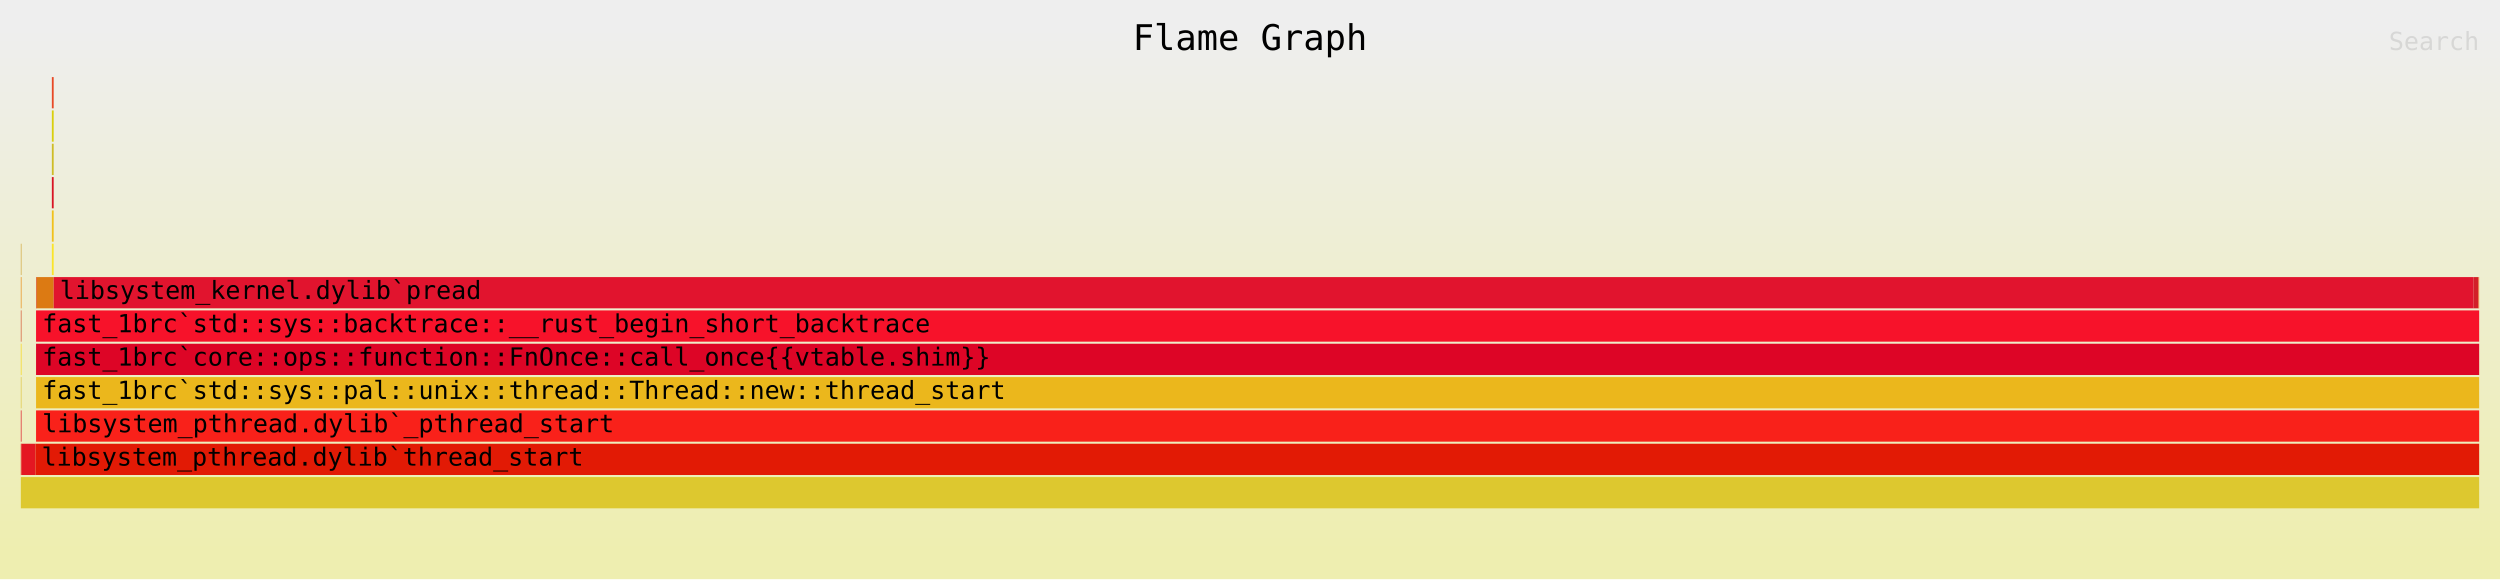
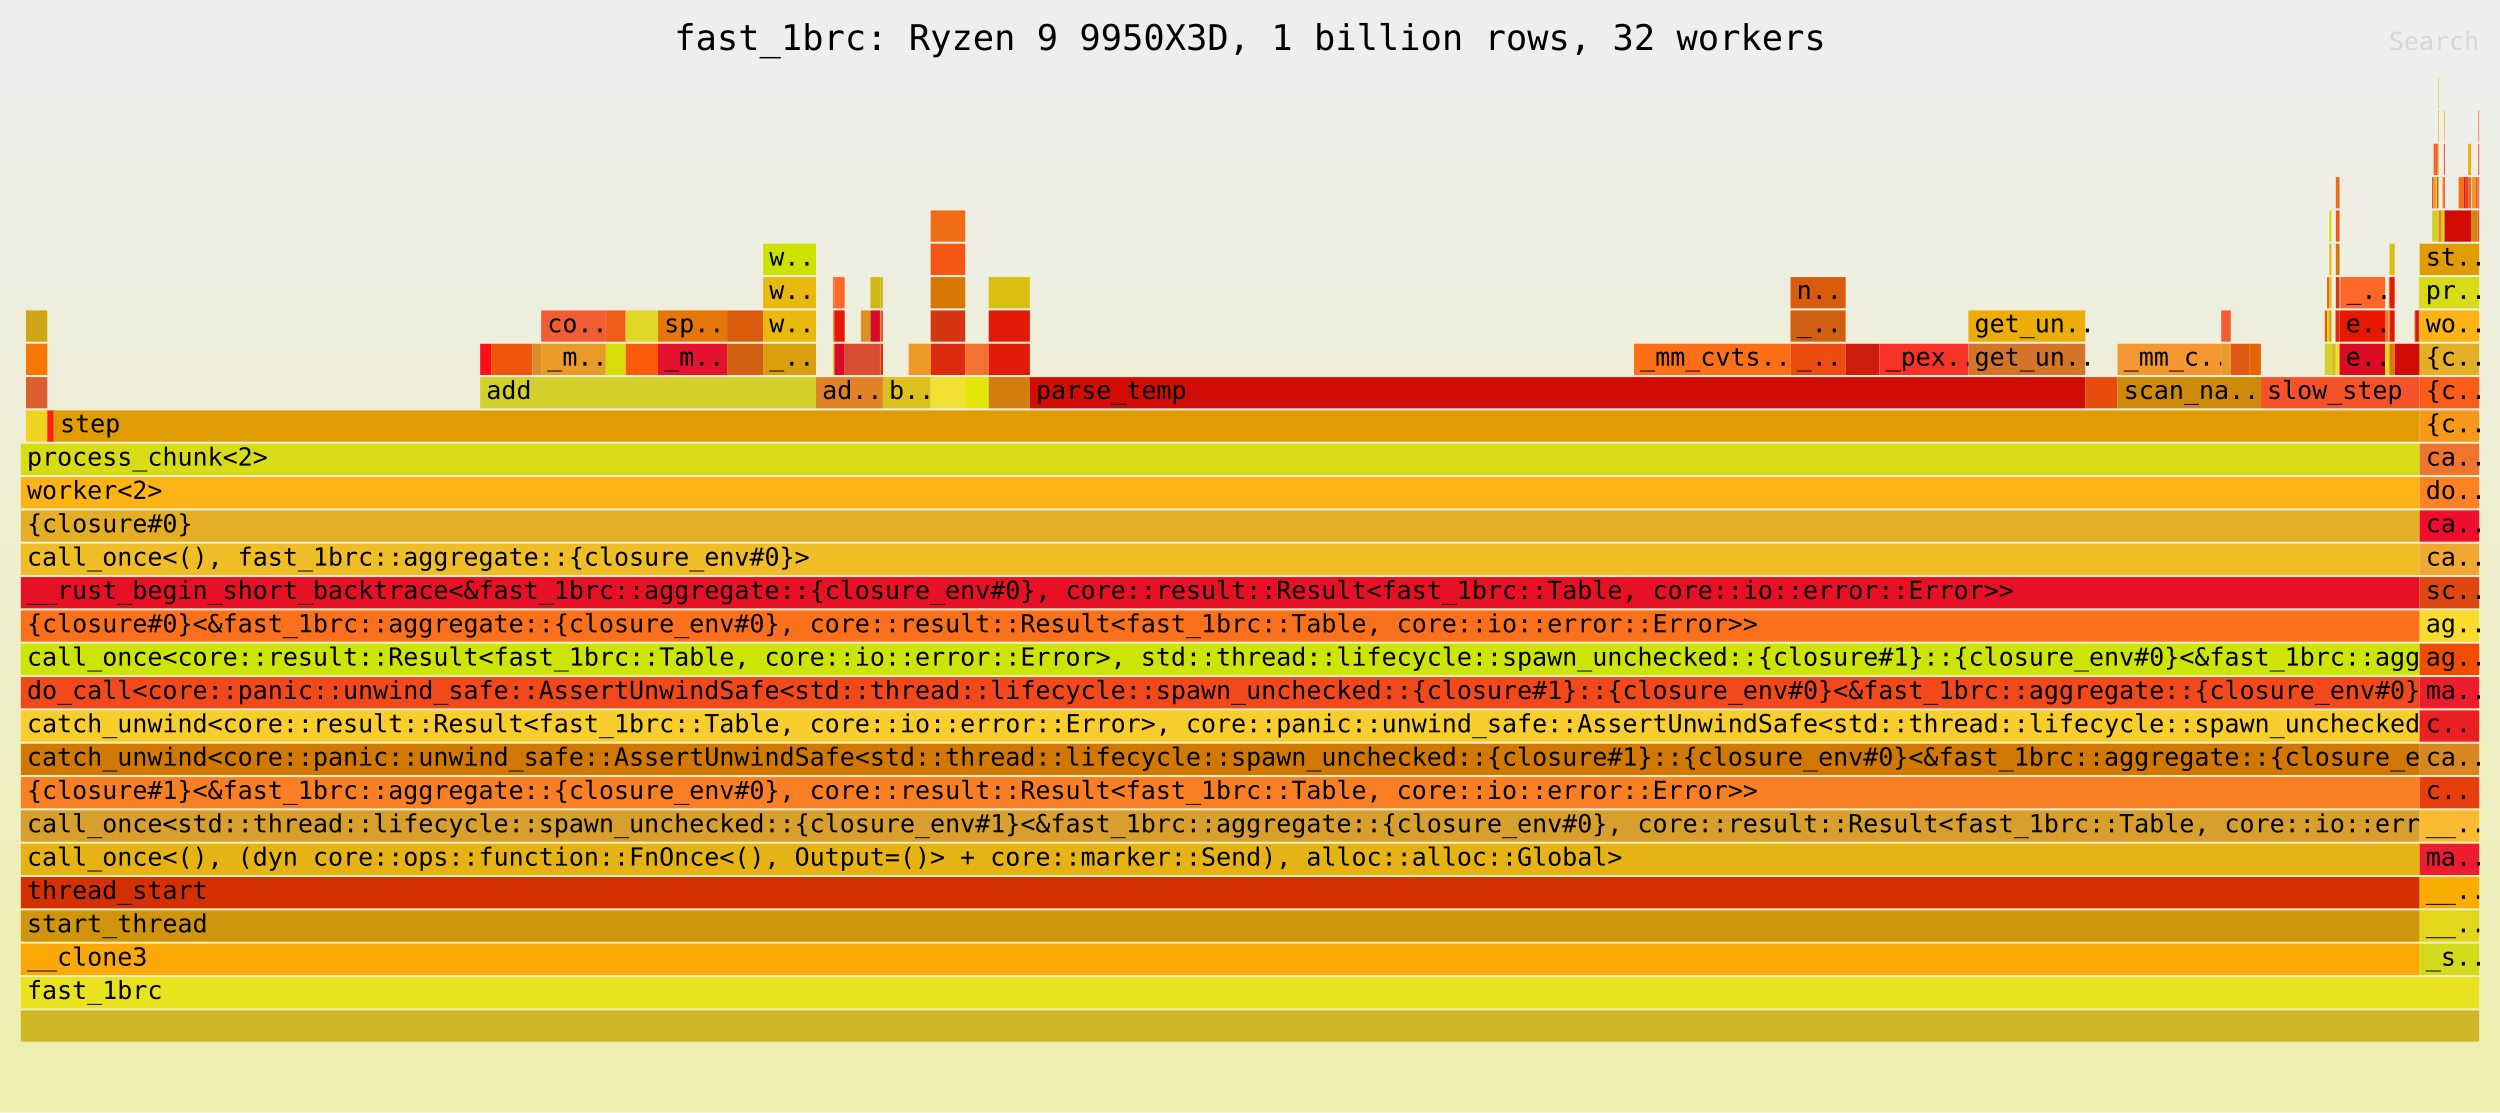
- <svg xmlns="http://www.w3.org/2000/svg" xmlns:ns1="http://github.com/jonhoo/inferno" version="1.1" width="1200" height="278" viewBox="0 0 1200 278">
+ <svg xmlns="http://www.w3.org/2000/svg" xmlns:ns1="http://github.com/jonhoo/inferno" version="1.1" width="1200" height="534" viewBox="0 0 1200 534">
  <defs>
    <linearGradient id="background" y1="0" y2="1" x1="0" x2="0">
      <stop stop-color="#eeeeee" offset="5%" />
      <stop stop-color="#eeeeb0" offset="95%" />
    </linearGradient>
  </defs>
  <style type="text/css">
text { font-family:monospace; font-size:12px }
#title { text-anchor:middle; font-size:17px; }
#matched { text-anchor:end; }
#search { text-anchor:end; opacity:0.1; cursor:pointer; }
#search:hover, #search.show { opacity:1; }
#subtitle { text-anchor:middle; font-color:rgb(160,160,160); }
#unzoom { cursor:pointer; }
#frames &gt; *:hover { stroke:black; stroke-width:0.5; cursor:pointer; }
.hide { display:none; }
.parent { opacity:0.5; }
</style>
-   <rect x="0" y="0" width="100%" height="278" fill="url(#background)" />
-   <text id="title" fill="rgb(0,0,0)" x="50%" y="24.00">Flame Graph</text>
-   <text id="details" fill="rgb(0,0,0)" x="10" y="261.00"> </text>
+   <rect x="0" y="0" width="100%" height="534" fill="url(#background)" />
+   <text id="title" fill="rgb(0,0,0)" x="50%" y="24.00">fast_1brc: Ryzen 9 9950X3D, 1 billion rows, 32 workers</text>
+   <text id="details" fill="rgb(0,0,0)" x="10" y="517.00"> </text>
  <text id="unzoom" class="hide" fill="rgb(0,0,0)" x="10" y="24.00">Reset Zoom</text>
  <text id="search" fill="rgb(0,0,0)" x="1190" y="24.00">Search</text>
-   <text id="matched" fill="rgb(0,0,0)" x="1190" y="261.00"> </text>
-   <svg id="frames" x="10" width="1180" total_samples="4041">
-     <g>
-       <rect x="0%" y="213" width="0.025%" height="15" fill="rgb(227,0,7)" ns1:x="0" ns1:w="1" />
-       <text x="0.25%" y="223.50" />
-     </g>
-     <g>
-       <rect x="0%" y="197" width="0.025%" height="15" fill="rgb(217,0,24)" ns1:x="0" ns1:w="1" />
-       <text x="0.25%" y="207.50" />
-     </g>
-     <g>
-       <rect x="0%" y="181" width="0.025%" height="15" fill="rgb(221,193,54)" ns1:x="0" ns1:w="1" />
-       <text x="0.25%" y="191.50" />
-     </g>
-     <g>
-       <rect x="0%" y="165" width="0.025%" height="15" fill="rgb(248,212,6)" ns1:x="0" ns1:w="1" />
-       <text x="0.25%" y="175.50" />
-     </g>
-     <g>
-       <rect x="0%" y="149" width="0.025%" height="15" fill="rgb(208,68,35)" ns1:x="0" ns1:w="1" />
-       <text x="0.25%" y="159.50" />
-     </g>
-     <g>
-       <rect x="0%" y="133" width="0.025%" height="15" fill="rgb(232,128,0)" ns1:x="0" ns1:w="1" />
-       <text x="0.25%" y="143.50" />
-     </g>
-     <g>
-       <rect x="0%" y="117" width="0.025%" height="15" fill="rgb(207,160,47)" ns1:x="0" ns1:w="1" />
-       <text x="0.25%" y="127.50" />
-     </g>
-     <g>
-       <rect x="0.025%" y="213" width="0.569%" height="15" fill="rgb(228,23,34)" ns1:x="1" ns1:w="23" />
-       <text x="0.275%" y="223.50" />
-     </g>
-     <g>
-       <rect x="0.619%" y="133" width="0.025%" height="15" fill="rgb(218,30,26)" ns1:x="25" ns1:w="1" />
-       <text x="0.869%" y="143.50" />
-     </g>
-     <g>
-       <rect x="0.643%" y="133" width="0.693%" height="15" fill="rgb(220,122,19)" ns1:x="26" ns1:w="28" />
-       <text x="0.893%" y="143.50" />
-     </g>
-     <g>
-       <rect x="1.262%" y="117" width="0.074%" height="15" fill="rgb(250,228,42)" ns1:x="51" ns1:w="3" />
-       <text x="1.512%" y="127.50" />
-     </g>
-     <g>
-       <rect x="1.262%" y="101" width="0.074%" height="15" fill="rgb(240,193,28)" ns1:x="51" ns1:w="3" />
-       <text x="1.512%" y="111.50" />
-     </g>
-     <g>
-       <rect x="1.262%" y="85" width="0.074%" height="15" fill="rgb(216,20,37)" ns1:x="51" ns1:w="3" />
-       <text x="1.512%" y="95.50" />
-     </g>
-     <g>
-       <rect x="1.262%" y="69" width="0.074%" height="15" fill="rgb(206,188,39)" ns1:x="51" ns1:w="3" />
-       <text x="1.512%" y="79.50" />
-     </g>
-     <g>
-       <rect x="1.262%" y="53" width="0.074%" height="15" fill="rgb(217,207,13)" ns1:x="51" ns1:w="3" />
-       <text x="1.512%" y="63.50" />
-     </g>
-     <g>
-       <rect x="1.262%" y="37" width="0.074%" height="15" fill="rgb(231,73,38)" ns1:x="51" ns1:w="3" />
-       <text x="1.512%" y="47.50" />
-     </g>
-     <g>
-       <rect x="1.336%" y="133" width="98.441%" height="15" fill="rgb(225,20,46)" ns1:x="54" ns1:w="3978" />
-       <text x="1.586%" y="143.50">libsystem_kernel.dylib`pread</text>
-     </g>
-     <g>
-       <rect x="99.777%" y="133" width="0.198%" height="15" fill="rgb(210,31,41)" ns1:x="4032" ns1:w="8" />
-       <text x="100.027%" y="143.50" />
-     </g>
-     <g>
-       <rect x="0%" y="229" width="100%" height="15" fill="rgb(221,200,47)" ns1:x="0" ns1:w="4041" />
-       <text x="0.25%" y="239.50" />
-     </g>
-     <g>
-       <rect x="0.594%" y="213" width="99.406%" height="15" fill="rgb(226,26,5)" ns1:x="24" ns1:w="4017" />
-       <text x="0.844%" y="223.50">libsystem_pthread.dylib`thread_start</text>
-     </g>
-     <g>
-       <rect x="0.619%" y="197" width="99.381%" height="15" fill="rgb(249,33,26)" ns1:x="25" ns1:w="4016" />
-       <text x="0.869%" y="207.50">libsystem_pthread.dylib`_pthread_start</text>
-     </g>
-     <g>
-       <rect x="0.619%" y="181" width="99.381%" height="15" fill="rgb(235,183,28)" ns1:x="25" ns1:w="4016" />
-       <text x="0.869%" y="191.50">fast_1brc`std::sys::pal::unix::thread::Thread::new::thread_start</text>
-     </g>
-     <g>
-       <rect x="0.619%" y="165" width="99.381%" height="15" fill="rgb(221,5,38)" ns1:x="25" ns1:w="4016" />
-       <text x="0.869%" y="175.50">fast_1brc`core::ops::function::FnOnce::call_once{{vtable.shim}}</text>
-     </g>
-     <g>
-       <rect x="0.619%" y="149" width="99.381%" height="15" fill="rgb(247,18,42)" ns1:x="25" ns1:w="4016" />
-       <text x="0.869%" y="159.50">fast_1brc`std::sys::backtrace::__rust_begin_short_backtrace</text>
-     </g>
-     <g>
-       <rect x="99.975%" y="133" width="0.025%" height="15" fill="rgb(241,131,45)" ns1:x="4040" ns1:w="1" />
-       <text x="100.225%" y="143.50" />
+   <text id="matched" fill="rgb(0,0,0)" x="1190" y="517.00"> </text>
+   <svg id="frames" x="10" width="1180" total_samples="3345">
+     <g>
+       <rect x="0.209%" y="197" width="0.867%" height="15" fill="rgb(240,211,32)" ns1:x="7" ns1:w="29" />
+       <text x="0.459%" y="207.50" />
+     </g>
+     <g>
+       <rect x="0.209%" y="181" width="0.867%" height="15" fill="rgb(218,95,49)" ns1:x="7" ns1:w="29" />
+       <text x="0.459%" y="191.50" />
+     </g>
+     <g>
+       <rect x="0.209%" y="165" width="0.867%" height="15" fill="rgb(246,119,3)" ns1:x="7" ns1:w="29" />
+       <text x="0.459%" y="175.50" />
+     </g>
+     <g>
+       <rect x="0.209%" y="149" width="0.867%" height="15" fill="rgb(206,166,22)" ns1:x="7" ns1:w="29" />
+       <text x="0.459%" y="159.50" />
+     </g>
+     <g>
+       <rect x="1.076%" y="197" width="0.239%" height="15" fill="rgb(253,32,23)" ns1:x="36" ns1:w="8" />
+       <text x="1.326%" y="207.50" />
+     </g>
+     <g>
+       <rect x="1.315%" y="197" width="0.03%" height="15" fill="rgb(232,51,7)" ns1:x="44" ns1:w="1" />
+       <text x="1.565%" y="207.50" />
+     </g>
+     <g>
+       <rect x="18.685%" y="165" width="0.448%" height="15" fill="rgb(254,12,23)" ns1:x="625" ns1:w="15" />
+       <text x="18.935%" y="175.50" />
+     </g>
+     <g>
+       <rect x="19.133%" y="165" width="1.674%" height="15" fill="rgb(241,87,12)" ns1:x="640" ns1:w="56" />
+       <text x="19.383%" y="175.50" />
+     </g>
+     <g>
+       <rect x="20.807%" y="165" width="0.359%" height="15" fill="rgb(219,139,39)" ns1:x="696" ns1:w="12" />
+       <text x="21.057%" y="175.50" />
+     </g>
+     <g>
+       <rect x="21.166%" y="165" width="2.631%" height="15" fill="rgb(232,155,40)" ns1:x="708" ns1:w="88" />
+       <text x="21.416%" y="175.50">_m..</text>
+     </g>
+     <g>
+       <rect x="21.166%" y="149" width="2.631%" height="15" fill="rgb(240,92,52)" ns1:x="708" ns1:w="88" />
+       <text x="21.416%" y="159.50">co..</text>
+     </g>
+     <g>
+       <rect x="23.797%" y="165" width="0.807%" height="15" fill="rgb(215,222,6)" ns1:x="796" ns1:w="27" />
+       <text x="24.047%" y="175.50" />
+     </g>
+     <g>
+       <rect x="23.797%" y="149" width="0.807%" height="15" fill="rgb(240,93,23)" ns1:x="796" ns1:w="27" />
+       <text x="24.047%" y="159.50" />
+     </g>
+     <g>
+       <rect x="24.604%" y="165" width="1.315%" height="15" fill="rgb(251,91,8)" ns1:x="823" ns1:w="44" />
+       <text x="24.854%" y="175.50" />
+     </g>
+     <g>
+       <rect x="24.604%" y="149" width="1.315%" height="15" fill="rgb(226,214,41)" ns1:x="823" ns1:w="44" />
+       <text x="24.854%" y="159.50" />
+     </g>
+     <g>
+       <rect x="25.919%" y="165" width="2.81%" height="15" fill="rgb(228,19,46)" ns1:x="867" ns1:w="94" />
+       <text x="26.169%" y="175.50">_m..</text>
+     </g>
+     <g>
+       <rect x="25.919%" y="149" width="2.81%" height="15" fill="rgb(230,118,7)" ns1:x="867" ns1:w="94" />
+       <text x="26.169%" y="159.50">sp..</text>
+     </g>
+     <g>
+       <rect x="28.729%" y="165" width="1.465%" height="15" fill="rgb(208,95,17)" ns1:x="961" ns1:w="49" />
+       <text x="28.979%" y="175.50" />
+     </g>
+     <g>
+       <rect x="28.729%" y="149" width="1.465%" height="15" fill="rgb(217,92,13)" ns1:x="961" ns1:w="49" />
+       <text x="28.979%" y="159.50" />
+     </g>
+     <g>
+       <rect x="18.685%" y="181" width="13.662%" height="15" fill="rgb(211,207,43)" ns1:x="625" ns1:w="457" />
+       <text x="18.935%" y="191.50">add</text>
+     </g>
+     <g>
+       <rect x="30.194%" y="165" width="2.152%" height="15" fill="rgb(217,157,13)" ns1:x="1010" ns1:w="72" />
+       <text x="30.444%" y="175.50">_..</text>
+     </g>
+     <g>
+       <rect x="30.194%" y="149" width="2.152%" height="15" fill="rgb(233,186,13)" ns1:x="1010" ns1:w="72" />
+       <text x="30.444%" y="159.50">w..</text>
+     </g>
+     <g>
+       <rect x="30.194%" y="133" width="2.152%" height="15" fill="rgb(233,186,13)" ns1:x="1010" ns1:w="72" />
+       <text x="30.444%" y="143.50">w..</text>
+     </g>
+     <g>
+       <rect x="30.194%" y="117" width="2.152%" height="15" fill="rgb(206,226,2)" ns1:x="1010" ns1:w="72" />
+       <text x="30.444%" y="127.50">w..</text>
+     </g>
+     <g>
+       <rect x="33.034%" y="149" width="0.03%" height="15" fill="rgb(232,155,40)" ns1:x="1105" ns1:w="1" />
+       <text x="33.284%" y="159.50" />
+     </g>
+     <g>
+       <rect x="33.034%" y="133" width="0.03%" height="15" fill="rgb(240,92,52)" ns1:x="1105" ns1:w="1" />
+       <text x="33.284%" y="143.50" />
+     </g>
+     <g>
+       <rect x="33.034%" y="165" width="0.06%" height="15" fill="rgb(211,207,43)" ns1:x="1105" ns1:w="2" />
+       <text x="33.284%" y="175.50" />
+     </g>
+     <g>
+       <rect x="33.064%" y="149" width="0.03%" height="15" fill="rgb(208,95,17)" ns1:x="1106" ns1:w="1" />
+       <text x="33.314%" y="159.50" />
+     </g>
+     <g>
+       <rect x="33.064%" y="133" width="0.03%" height="15" fill="rgb(217,92,13)" ns1:x="1106" ns1:w="1" />
+       <text x="33.314%" y="143.50" />
+     </g>
+     <g>
+       <rect x="33.094%" y="165" width="0.418%" height="15" fill="rgb(220,11,36)" ns1:x="1107" ns1:w="14" />
+       <text x="33.344%" y="175.50" />
+     </g>
+     <g>
+       <rect x="33.094%" y="149" width="0.418%" height="15" fill="rgb(232,24,0)" ns1:x="1107" ns1:w="14" />
+       <text x="33.344%" y="159.50" />
+     </g>
+     <g>
+       <rect x="33.094%" y="133" width="0.418%" height="15" fill="rgb(253,103,40)" ns1:x="1107" ns1:w="14" />
+       <text x="33.344%" y="143.50" />
+     </g>
+     <g>
+       <rect x="34.17%" y="149" width="0.03%" height="15" fill="rgb(209,151,9)" ns1:x="1143" ns1:w="1" />
+       <text x="34.42%" y="159.50" />
+     </g>
+     <g>
+       <rect x="34.2%" y="149" width="0.06%" height="15" fill="rgb(238,114,17)" ns1:x="1144" ns1:w="2" />
+       <text x="34.45%" y="159.50" />
+     </g>
+     <g>
+       <rect x="34.26%" y="149" width="0.299%" height="15" fill="rgb(211,149,32)" ns1:x="1146" ns1:w="10" />
+       <text x="34.51%" y="159.50" />
+     </g>
+     <g>
+       <rect x="33.513%" y="165" width="1.435%" height="15" fill="rgb(219,77,49)" ns1:x="1121" ns1:w="48" />
+       <text x="33.763%" y="175.50" />
+     </g>
+     <g>
+       <rect x="34.559%" y="149" width="0.389%" height="15" fill="rgb(218,11,39)" ns1:x="1156" ns1:w="13" />
+       <text x="34.809%" y="159.50" />
+     </g>
+     <g>
+       <rect x="34.559%" y="133" width="0.389%" height="15" fill="rgb(206,183,16)" ns1:x="1156" ns1:w="13" />
+       <text x="34.809%" y="143.50" />
+     </g>
+     <g>
+       <rect x="34.948%" y="165" width="0.03%" height="15" fill="rgb(226,123,4)" ns1:x="1169" ns1:w="1" />
+       <text x="35.198%" y="175.50" />
+     </g>
+     <g>
+       <rect x="34.948%" y="149" width="0.03%" height="15" fill="rgb(247,153,20)" ns1:x="1169" ns1:w="1" />
+       <text x="35.198%" y="159.50" />
+     </g>
+     <g>
+       <rect x="34.948%" y="133" width="0.03%" height="15" fill="rgb(205,221,42)" ns1:x="1169" ns1:w="1" />
+       <text x="35.198%" y="143.50" />
+     </g>
+     <g>
+       <rect x="32.347%" y="181" width="2.72%" height="15" fill="rgb(226,130,39)" ns1:x="1082" ns1:w="91" />
+       <text x="32.597%" y="191.50">ad..</text>
+     </g>
+     <g>
+       <rect x="34.978%" y="165" width="0.09%" height="15" fill="rgb(215,39,12)" ns1:x="1170" ns1:w="3" />
+       <text x="35.228%" y="175.50" />
+     </g>
+     <g>
+       <rect x="34.978%" y="149" width="0.09%" height="15" fill="rgb(215,86,45)" ns1:x="1170" ns1:w="3" />
+       <text x="35.228%" y="159.50" />
+     </g>
+     <g>
+       <rect x="34.978%" y="133" width="0.09%" height="15" fill="rgb(206,177,33)" ns1:x="1170" ns1:w="3" />
+       <text x="35.228%" y="143.50" />
+     </g>
+     <g>
+       <rect x="35.067%" y="181" width="1.943%" height="15" fill="rgb(221,191,30)" ns1:x="1173" ns1:w="65" />
+       <text x="35.317%" y="191.50">b..</text>
+     </g>
+     <g>
+       <rect x="36.114%" y="165" width="0.897%" height="15" fill="rgb(238,152,40)" ns1:x="1208" ns1:w="30" />
+       <text x="36.364%" y="175.50" />
+     </g>
+     <g>
+       <rect x="37.011%" y="181" width="1.405%" height="15" fill="rgb(242,224,51)" ns1:x="1238" ns1:w="47" />
+       <text x="37.261%" y="191.50" />
+     </g>
+     <g>
+       <rect x="37.011%" y="165" width="1.405%" height="15" fill="rgb(222,43,16)" ns1:x="1238" ns1:w="47" />
+       <text x="37.261%" y="175.50" />
+     </g>
+     <g>
+       <rect x="37.011%" y="149" width="1.405%" height="15" fill="rgb(214,53,18)" ns1:x="1238" ns1:w="47" />
+       <text x="37.261%" y="159.50" />
+     </g>
+     <g>
+       <rect x="37.011%" y="133" width="1.405%" height="15" fill="rgb(215,119,1)" ns1:x="1238" ns1:w="47" />
+       <text x="37.261%" y="143.50" />
+     </g>
+     <g>
+       <rect x="37.011%" y="117" width="1.405%" height="15" fill="rgb(246,85,20)" ns1:x="1238" ns1:w="47" />
+       <text x="37.261%" y="127.50" />
+     </g>
+     <g>
+       <rect x="37.011%" y="101" width="1.405%" height="15" fill="rgb(240,107,22)" ns1:x="1238" ns1:w="47" />
+       <text x="37.261%" y="111.50" />
+     </g>
+     <g>
+       <rect x="38.416%" y="181" width="0.957%" height="15" fill="rgb(229,229,7)" ns1:x="1285" ns1:w="32" />
+       <text x="38.666%" y="191.50" />
+     </g>
+     <g>
+       <rect x="38.416%" y="165" width="0.957%" height="15" fill="rgb(241,114,49)" ns1:x="1285" ns1:w="32" />
+       <text x="38.666%" y="175.50" />
+     </g>
+     <g>
+       <rect x="39.372%" y="181" width="1.674%" height="15" fill="rgb(213,124,14)" ns1:x="1317" ns1:w="56" />
+       <text x="39.622%" y="191.50" />
+     </g>
+     <g>
+       <rect x="39.372%" y="165" width="1.674%" height="15" fill="rgb(225,27,7)" ns1:x="1317" ns1:w="56" />
+       <text x="39.622%" y="175.50" />
+     </g>
+     <g>
+       <rect x="39.372%" y="149" width="1.674%" height="15" fill="rgb(225,27,7)" ns1:x="1317" ns1:w="56" />
+       <text x="39.622%" y="159.50" />
+     </g>
+     <g>
+       <rect x="39.372%" y="133" width="1.674%" height="15" fill="rgb(217,191,17)" ns1:x="1317" ns1:w="56" />
+       <text x="39.622%" y="143.50" />
+     </g>
+     <g>
+       <rect x="65.62%" y="165" width="6.368%" height="15" fill="rgb(253,111,22)" ns1:x="2195" ns1:w="213" />
+       <text x="65.87%" y="175.50">_mm_cvts..</text>
+     </g>
+     <g>
+       <rect x="71.988%" y="165" width="2.242%" height="15" fill="rgb(237,76,17)" ns1:x="2408" ns1:w="75" />
+       <text x="72.238%" y="175.50">_..</text>
+     </g>
+     <g>
+       <rect x="71.988%" y="149" width="2.242%" height="15" fill="rgb(208,95,17)" ns1:x="2408" ns1:w="75" />
+       <text x="72.238%" y="159.50">_..</text>
+     </g>
+     <g>
+       <rect x="71.988%" y="133" width="2.242%" height="15" fill="rgb(217,92,13)" ns1:x="2408" ns1:w="75" />
+       <text x="72.238%" y="143.50">n..</text>
+     </g>
+     <g>
+       <rect x="74.23%" y="165" width="1.375%" height="15" fill="rgb(206,29,12)" ns1:x="2483" ns1:w="46" />
+       <text x="74.48%" y="175.50" />
+     </g>
+     <g>
+       <rect x="75.605%" y="165" width="3.617%" height="15" fill="rgb(247,51,41)" ns1:x="2529" ns1:w="121" />
+       <text x="75.855%" y="175.50">_pex..</text>
+     </g>
+     <g>
+       <rect x="41.046%" y="181" width="42.93%" height="15" fill="rgb(208,12,5)" ns1:x="1373" ns1:w="1436" />
+       <text x="41.296%" y="191.50">parse_temp</text>
+     </g>
+     <g>
+       <rect x="79.223%" y="165" width="4.753%" height="15" fill="rgb(212,116,41)" ns1:x="2650" ns1:w="159" />
+       <text x="79.473%" y="175.50">get_un..</text>
+     </g>
+     <g>
+       <rect x="79.223%" y="149" width="4.753%" height="15" fill="rgb(236,173,8)" ns1:x="2650" ns1:w="159" />
+       <text x="79.473%" y="159.50">get_un..</text>
+     </g>
+     <g>
+       <rect x="83.976%" y="181" width="1.315%" height="15" fill="rgb(231,76,13)" ns1:x="2809" ns1:w="44" />
+       <text x="84.226%" y="191.50" />
+     </g>
+     <g>
+       <rect x="85.291%" y="165" width="4.215%" height="15" fill="rgb(245,151,49)" ns1:x="2853" ns1:w="141" />
+       <text x="85.541%" y="175.50">_mm_c..</text>
+     </g>
+     <g>
+       <rect x="89.507%" y="165" width="0.389%" height="15" fill="rgb(232,155,40)" ns1:x="2994" ns1:w="13" />
+       <text x="89.757%" y="175.50" />
+     </g>
+     <g>
+       <rect x="89.507%" y="149" width="0.389%" height="15" fill="rgb(240,92,52)" ns1:x="2994" ns1:w="13" />
+       <text x="89.757%" y="159.50" />
+     </g>
+     <g>
+       <rect x="89.895%" y="165" width="0.747%" height="15" fill="rgb(223,90,18)" ns1:x="3007" ns1:w="25" />
+       <text x="90.145%" y="175.50" />
+     </g>
+     <g>
+       <rect x="85.291%" y="181" width="5.83%" height="15" fill="rgb(205,137,9)" ns1:x="2853" ns1:w="195" />
+       <text x="85.541%" y="191.50">scan_na..</text>
+     </g>
+     <g>
+       <rect x="90.643%" y="165" width="0.478%" height="15" fill="rgb(232,100,1)" ns1:x="3032" ns1:w="16" />
+       <text x="90.893%" y="175.50" />
+     </g>
+     <g>
+       <rect x="93.722%" y="149" width="0.09%" height="15" fill="rgb(241,87,12)" ns1:x="3135" ns1:w="3" />
+       <text x="93.972%" y="159.50" />
+     </g>
+     <g>
+       <rect x="93.812%" y="149" width="0.09%" height="15" fill="rgb(215,222,6)" ns1:x="3138" ns1:w="3" />
+       <text x="94.062%" y="159.50" />
+     </g>
+     <g>
+       <rect x="93.812%" y="133" width="0.09%" height="15" fill="rgb(240,93,23)" ns1:x="3138" ns1:w="3" />
+       <text x="94.062%" y="143.50" />
+     </g>
+     <g>
+       <rect x="93.722%" y="165" width="0.269%" height="15" fill="rgb(211,207,43)" ns1:x="3135" ns1:w="9" />
+       <text x="93.972%" y="175.50" />
+     </g>
+     <g>
+       <rect x="93.901%" y="149" width="0.09%" height="15" fill="rgb(217,157,13)" ns1:x="3141" ns1:w="3" />
+       <text x="94.151%" y="159.50" />
+     </g>
+     <g>
+       <rect x="93.901%" y="133" width="0.09%" height="15" fill="rgb(233,186,13)" ns1:x="3141" ns1:w="3" />
+       <text x="94.151%" y="143.50" />
+     </g>
+     <g>
+       <rect x="93.901%" y="117" width="0.09%" height="15" fill="rgb(233,186,13)" ns1:x="3141" ns1:w="3" />
+       <text x="94.151%" y="127.50" />
+     </g>
+     <g>
+       <rect x="93.901%" y="101" width="0.09%" height="15" fill="rgb(206,226,2)" ns1:x="3141" ns1:w="3" />
+       <text x="94.151%" y="111.50" />
+     </g>
+     <g>
+       <rect x="93.991%" y="165" width="0.179%" height="15" fill="rgb(221,191,30)" ns1:x="3144" ns1:w="6" />
+       <text x="94.241%" y="175.50" />
+     </g>
+     <g>
+       <rect x="94.141%" y="149" width="0.03%" height="15" fill="rgb(238,152,40)" ns1:x="3149" ns1:w="1" />
+       <text x="94.391%" y="159.50" />
+     </g>
+     <g>
+       <rect x="94.17%" y="165" width="0.149%" height="15" fill="rgb(242,224,51)" ns1:x="3150" ns1:w="5" />
+       <text x="94.42%" y="175.50" />
+     </g>
+     <g>
+       <rect x="94.17%" y="149" width="0.149%" height="15" fill="rgb(222,43,16)" ns1:x="3150" ns1:w="5" />
+       <text x="94.42%" y="159.50" />
+     </g>
+     <g>
+       <rect x="94.17%" y="133" width="0.149%" height="15" fill="rgb(214,53,18)" ns1:x="3150" ns1:w="5" />
+       <text x="94.42%" y="143.50" />
+     </g>
+     <g>
+       <rect x="94.17%" y="117" width="0.149%" height="15" fill="rgb(215,119,1)" ns1:x="3150" ns1:w="5" />
+       <text x="94.42%" y="127.50" />
+     </g>
+     <g>
+       <rect x="94.17%" y="101" width="0.149%" height="15" fill="rgb(246,85,20)" ns1:x="3150" ns1:w="5" />
+       <text x="94.42%" y="111.50" />
+     </g>
+     <g>
+       <rect x="94.17%" y="85" width="0.149%" height="15" fill="rgb(240,107,22)" ns1:x="3150" ns1:w="5" />
+       <text x="94.42%" y="95.50" />
+     </g>
+     <g>
+       <rect x="94.32%" y="165" width="1.853%" height="15" fill="rgb(220,11,36)" ns1:x="3155" ns1:w="62" />
+       <text x="94.57%" y="175.50">e..</text>
+     </g>
+     <g>
+       <rect x="94.32%" y="149" width="1.853%" height="15" fill="rgb(232,24,0)" ns1:x="3155" ns1:w="62" />
+       <text x="94.57%" y="159.50">e..</text>
+     </g>
+     <g>
+       <rect x="94.35%" y="133" width="1.824%" height="15" fill="rgb(253,103,40)" ns1:x="3156" ns1:w="61" />
+       <text x="94.6%" y="143.50">_..</text>
+     </g>
+     <g>
+       <rect x="96.173%" y="165" width="0.149%" height="15" fill="rgb(229,229,7)" ns1:x="3217" ns1:w="5" />
+       <text x="96.423%" y="175.50" />
+     </g>
+     <g>
+       <rect x="96.173%" y="149" width="0.149%" height="15" fill="rgb(241,114,49)" ns1:x="3217" ns1:w="5" />
+       <text x="96.423%" y="159.50" />
+     </g>
+     <g>
+       <rect x="96.323%" y="165" width="0.03%" height="15" fill="rgb(247,153,20)" ns1:x="3222" ns1:w="1" />
+       <text x="96.573%" y="175.50" />
+     </g>
+     <g>
+       <rect x="96.323%" y="149" width="0.03%" height="15" fill="rgb(205,221,42)" ns1:x="3222" ns1:w="1" />
+       <text x="96.573%" y="159.50" />
+     </g>
+     <g>
+       <rect x="96.323%" y="133" width="0.03%" height="15" fill="rgb(221,147,3)" ns1:x="3222" ns1:w="1" />
+       <text x="96.573%" y="143.50" />
+     </g>
+     <g>
+       <rect x="96.353%" y="165" width="0.209%" height="15" fill="rgb(213,124,14)" ns1:x="3223" ns1:w="7" />
+       <text x="96.603%" y="175.50" />
+     </g>
+     <g>
+       <rect x="96.353%" y="149" width="0.209%" height="15" fill="rgb(225,27,7)" ns1:x="3223" ns1:w="7" />
+       <text x="96.603%" y="159.50" />
+     </g>
+     <g>
+       <rect x="96.353%" y="133" width="0.209%" height="15" fill="rgb(225,27,7)" ns1:x="3223" ns1:w="7" />
+       <text x="96.603%" y="143.50" />
+     </g>
+     <g>
+       <rect x="96.353%" y="117" width="0.209%" height="15" fill="rgb(217,191,17)" ns1:x="3223" ns1:w="7" />
+       <text x="96.603%" y="127.50" />
+     </g>
+     <g>
+       <rect x="97.369%" y="149" width="0.03%" height="15" fill="rgb(253,111,22)" ns1:x="3257" ns1:w="1" />
+       <text x="97.619%" y="159.50" />
+     </g>
+     <g>
+       <rect x="97.399%" y="149" width="0.149%" height="15" fill="rgb(206,29,12)" ns1:x="3258" ns1:w="5" />
+       <text x="97.649%" y="159.50" />
+     </g>
+     <g>
+       <rect x="0%" y="453" width="97.579%" height="15" fill="rgb(252,169,8)" ns1:x="0" ns1:w="3264" />
+       <text x="0.25%" y="463.50">__clone3</text>
+     </g>
+     <g>
+       <rect x="0%" y="437" width="97.579%" height="15" fill="rgb(209,148,13)" ns1:x="0" ns1:w="3264" />
+       <text x="0.25%" y="447.50">start_thread</text>
+     </g>
+     <g>
+       <rect x="0%" y="421" width="97.579%" height="15" fill="rgb(213,48,3)" ns1:x="0" ns1:w="3264" />
+       <text x="0.25%" y="431.50">thread_start</text>
+     </g>
+     <g>
+       <rect x="0%" y="405" width="97.579%" height="15" fill="rgb(229,179,19)" ns1:x="0" ns1:w="3264" />
+       <text x="0.25%" y="415.50">call_once&lt;(), (dyn core::ops::function::FnOnce&lt;(), Output=()&gt; + core::marker::Send), alloc::alloc::Global&gt;</text>
+     </g>
+     <g>
+       <rect x="0%" y="389" width="97.579%" height="15" fill="rgb(214,159,46)" ns1:x="0" ns1:w="3264" />
+       <text x="0.25%" y="399.50">call_once&lt;std::thread::lifecycle::spawn_unchecked::{closure_env#1}&lt;&amp;fast_1brc::aggregate::{closure_env#0}, core::result::Result&lt;fast_1brc::Table, core::io::error::..</text>
+     </g>
+     <g>
+       <rect x="0%" y="373" width="97.579%" height="15" fill="rgb(249,127,36)" ns1:x="0" ns1:w="3264" />
+       <text x="0.25%" y="383.50">{closure#1}&lt;&amp;fast_1brc::aggregate::{closure_env#0}, core::result::Result&lt;fast_1brc::Table, core::io::error::Error&gt;&gt;</text>
+     </g>
+     <g>
+       <rect x="0%" y="357" width="97.579%" height="15" fill="rgb(208,120,1)" ns1:x="0" ns1:w="3264" />
+       <text x="0.25%" y="367.50">catch_unwind&lt;core::panic::unwind_safe::AssertUnwindSafe&lt;std::thread::lifecycle::spawn_unchecked::{closure#1}::{closure_env#0}&lt;&amp;fast_1brc::aggregate::{closure_env#0..</text>
+     </g>
+     <g>
+       <rect x="0%" y="341" width="97.579%" height="15" fill="rgb(247,206,46)" ns1:x="0" ns1:w="3264" />
+       <text x="0.25%" y="351.50">catch_unwind&lt;core::result::Result&lt;fast_1brc::Table, core::io::error::Error&gt;, core::panic::unwind_safe::AssertUnwindSafe&lt;std::thread::lifecycle::spawn_unchecked::{c..</text>
+     </g>
+     <g>
+       <rect x="0%" y="325" width="97.579%" height="15" fill="rgb(241,73,27)" ns1:x="0" ns1:w="3264" />
+       <text x="0.25%" y="335.50">do_call&lt;core::panic::unwind_safe::AssertUnwindSafe&lt;std::thread::lifecycle::spawn_unchecked::{closure#1}::{closure_env#0}&lt;&amp;fast_1brc::aggregate::{closure_env#0}, co..</text>
+     </g>
+     <g>
+       <rect x="0%" y="309" width="97.579%" height="15" fill="rgb(206,228,7)" ns1:x="0" ns1:w="3264" />
+       <text x="0.25%" y="319.50">call_once&lt;core::result::Result&lt;fast_1brc::Table, core::io::error::Error&gt;, std::thread::lifecycle::spawn_unchecked::{closure#1}::{closure_env#0}&lt;&amp;fast_1brc::aggrega..</text>
+     </g>
+     <g>
+       <rect x="0%" y="293" width="97.579%" height="15" fill="rgb(250,112,29)" ns1:x="0" ns1:w="3264" />
+       <text x="0.25%" y="303.50">{closure#0}&lt;&amp;fast_1brc::aggregate::{closure_env#0}, core::result::Result&lt;fast_1brc::Table, core::io::error::Error&gt;&gt;</text>
+     </g>
+     <g>
+       <rect x="0%" y="277" width="97.579%" height="15" fill="rgb(230,17,37)" ns1:x="0" ns1:w="3264" />
+       <text x="0.25%" y="287.50">__rust_begin_short_backtrace&lt;&amp;fast_1brc::aggregate::{closure_env#0}, core::result::Result&lt;fast_1brc::Table, core::io::error::Error&gt;&gt;</text>
+     </g>
+     <g>
+       <rect x="0%" y="261" width="97.579%" height="15" fill="rgb(239,190,38)" ns1:x="0" ns1:w="3264" />
+       <text x="0.25%" y="271.50">call_once&lt;(), fast_1brc::aggregate::{closure_env#0}&gt;</text>
+     </g>
+     <g>
+       <rect x="0%" y="245" width="97.579%" height="15" fill="rgb(228,175,39)" ns1:x="0" ns1:w="3264" />
+       <text x="0.25%" y="255.50">{closure#0}</text>
+     </g>
+     <g>
+       <rect x="0%" y="229" width="97.579%" height="15" fill="rgb(252,180,21)" ns1:x="0" ns1:w="3264" />
+       <text x="0.25%" y="239.50">worker&lt;2&gt;</text>
+     </g>
+     <g>
+       <rect x="0%" y="213" width="97.579%" height="15" fill="rgb(215,220,23)" ns1:x="0" ns1:w="3264" />
+       <text x="0.25%" y="223.50">process_chunk&lt;2&gt;</text>
+     </g>
+     <g>
+       <rect x="1.345%" y="197" width="96.233%" height="15" fill="rgb(224,157,3)" ns1:x="45" ns1:w="3219" />
+       <text x="1.595%" y="207.50">step</text>
+     </g>
+     <g>
+       <rect x="91.121%" y="181" width="6.457%" height="15" fill="rgb(246,82,41)" ns1:x="3048" ns1:w="216" />
+       <text x="91.371%" y="191.50">slow_step</text>
+     </g>
+     <g>
+       <rect x="96.562%" y="165" width="1.016%" height="15" fill="rgb(208,12,5)" ns1:x="3230" ns1:w="34" />
+       <text x="96.812%" y="175.50" />
+     </g>
+     <g>
+       <rect x="97.549%" y="149" width="0.03%" height="15" fill="rgb(212,116,41)" ns1:x="3263" ns1:w="1" />
+       <text x="97.799%" y="159.50" />
+     </g>
+     <g>
+       <rect x="97.549%" y="133" width="0.03%" height="15" fill="rgb(236,173,8)" ns1:x="3263" ns1:w="1" />
+       <text x="97.799%" y="143.50" />
+     </g>
+     <g>
+       <rect x="98.087%" y="85" width="0.03%" height="15" fill="rgb(254,12,23)" ns1:x="3281" ns1:w="1" />
+       <text x="98.337%" y="95.50" />
+     </g>
+     <g>
+       <rect x="98.117%" y="85" width="0.03%" height="15" fill="rgb(241,87,12)" ns1:x="3282" ns1:w="1" />
+       <text x="98.367%" y="95.50" />
+     </g>
+     <g>
+       <rect x="98.147%" y="85" width="0.09%" height="15" fill="rgb(232,155,40)" ns1:x="3283" ns1:w="3" />
+       <text x="98.397%" y="95.50" />
+     </g>
+     <g>
+       <rect x="98.147%" y="69" width="0.09%" height="15" fill="rgb(240,92,52)" ns1:x="3283" ns1:w="3" />
+       <text x="98.397%" y="79.50" />
+     </g>
+     <g>
+       <rect x="98.236%" y="85" width="0.06%" height="15" fill="rgb(215,222,6)" ns1:x="3286" ns1:w="2" />
+       <text x="98.486%" y="95.50" />
+     </g>
+     <g>
+       <rect x="98.236%" y="69" width="0.06%" height="15" fill="rgb(240,93,23)" ns1:x="3286" ns1:w="2" />
+       <text x="98.486%" y="79.50" />
+     </g>
+     <g>
+       <rect x="98.296%" y="85" width="0.03%" height="15" fill="rgb(228,19,46)" ns1:x="3288" ns1:w="1" />
+       <text x="98.546%" y="95.50" />
+     </g>
+     <g>
+       <rect x="98.296%" y="69" width="0.03%" height="15" fill="rgb(230,118,7)" ns1:x="3288" ns1:w="1" />
+       <text x="98.546%" y="79.50" />
+     </g>
+     <g>
+       <rect x="98.087%" y="101" width="0.269%" height="15" fill="rgb(211,207,43)" ns1:x="3281" ns1:w="9" />
+       <text x="98.337%" y="111.50" />
+     </g>
+     <g>
+       <rect x="98.326%" y="85" width="0.03%" height="15" fill="rgb(217,157,13)" ns1:x="3289" ns1:w="1" />
+       <text x="98.576%" y="95.50" />
+     </g>
+     <g>
+       <rect x="98.326%" y="69" width="0.03%" height="15" fill="rgb(233,186,13)" ns1:x="3289" ns1:w="1" />
+       <text x="98.576%" y="79.50" />
+     </g>
+     <g>
+       <rect x="98.326%" y="53" width="0.03%" height="15" fill="rgb(233,186,13)" ns1:x="3289" ns1:w="1" />
+       <text x="98.576%" y="63.50" />
+     </g>
+     <g>
+       <rect x="98.326%" y="37" width="0.03%" height="15" fill="rgb(206,226,2)" ns1:x="3289" ns1:w="1" />
+       <text x="98.576%" y="47.50" />
+     </g>
+     <g>
+       <rect x="98.356%" y="101" width="0.09%" height="15" fill="rgb(226,130,39)" ns1:x="3290" ns1:w="3" />
+       <text x="98.606%" y="111.50" />
+     </g>
+     <g>
+       <rect x="98.445%" y="101" width="0.09%" height="15" fill="rgb(221,191,30)" ns1:x="3293" ns1:w="3" />
+       <text x="98.695%" y="111.50" />
+     </g>
+     <g>
+       <rect x="98.505%" y="85" width="0.03%" height="15" fill="rgb(238,152,40)" ns1:x="3295" ns1:w="1" />
+       <text x="98.755%" y="95.50" />
+     </g>
+     <g>
+       <rect x="98.535%" y="101" width="0.03%" height="15" fill="rgb(229,229,7)" ns1:x="3296" ns1:w="1" />
+       <text x="98.785%" y="111.50" />
+     </g>
+     <g>
+       <rect x="98.535%" y="85" width="0.03%" height="15" fill="rgb(241,114,49)" ns1:x="3296" ns1:w="1" />
+       <text x="98.785%" y="95.50" />
+     </g>
+     <g>
+       <rect x="98.565%" y="101" width="0.03%" height="15" fill="rgb(213,124,14)" ns1:x="3297" ns1:w="1" />
+       <text x="98.815%" y="111.50" />
+     </g>
+     <g>
+       <rect x="98.565%" y="85" width="0.03%" height="15" fill="rgb(225,27,7)" ns1:x="3297" ns1:w="1" />
+       <text x="98.815%" y="95.50" />
+     </g>
+     <g>
+       <rect x="98.565%" y="69" width="0.03%" height="15" fill="rgb(225,27,7)" ns1:x="3297" ns1:w="1" />
+       <text x="98.815%" y="79.50" />
+     </g>
+     <g>
+       <rect x="98.565%" y="53" width="0.03%" height="15" fill="rgb(217,191,17)" ns1:x="3297" ns1:w="1" />
+       <text x="98.815%" y="63.50" />
+     </g>
+     <g>
+       <rect x="99.163%" y="85" width="0.209%" height="15" fill="rgb(253,111,22)" ns1:x="3317" ns1:w="7" />
+       <text x="99.413%" y="95.50" />
+     </g>
+     <g>
+       <rect x="99.372%" y="85" width="0.06%" height="15" fill="rgb(206,29,12)" ns1:x="3324" ns1:w="2" />
+       <text x="99.622%" y="95.50" />
+     </g>
+     <g>
+       <rect x="99.432%" y="85" width="0.12%" height="15" fill="rgb(247,51,41)" ns1:x="3326" ns1:w="4" />
+       <text x="99.682%" y="95.50" />
+     </g>
+     <g>
+       <rect x="98.595%" y="101" width="1.076%" height="15" fill="rgb(208,12,5)" ns1:x="3298" ns1:w="36" />
+       <text x="98.845%" y="111.50" />
+     </g>
+     <g>
+       <rect x="99.552%" y="85" width="0.12%" height="15" fill="rgb(212,116,41)" ns1:x="3330" ns1:w="4" />
+       <text x="99.802%" y="95.50" />
+     </g>
+     <g>
+       <rect x="99.552%" y="69" width="0.12%" height="15" fill="rgb(236,173,8)" ns1:x="3330" ns1:w="4" />
+       <text x="99.802%" y="79.50" />
+     </g>
+     <g>
+       <rect x="99.671%" y="101" width="0.03%" height="15" fill="rgb(231,76,13)" ns1:x="3334" ns1:w="1" />
+       <text x="99.921%" y="111.50" />
+     </g>
+     <g>
+       <rect x="99.701%" y="85" width="0.149%" height="15" fill="rgb(245,151,49)" ns1:x="3335" ns1:w="5" />
+       <text x="99.951%" y="95.50" />
+     </g>
+     <g>
+       <rect x="99.701%" y="101" width="0.239%" height="15" fill="rgb(205,137,9)" ns1:x="3335" ns1:w="8" />
+       <text x="99.951%" y="111.50" />
+     </g>
+     <g>
+       <rect x="99.85%" y="85" width="0.09%" height="15" fill="rgb(232,100,1)" ns1:x="3340" ns1:w="3" />
+       <text x="100.1%" y="95.50" />
+     </g>
+     <g>
+       <rect x="0%" y="485" width="100%" height="15" fill="rgb(206,183,37)" ns1:x="0" ns1:w="3345" />
+       <text x="0.25%" y="495.50" />
+     </g>
+     <g>
+       <rect x="0%" y="469" width="100%" height="15" fill="rgb(235,226,31)" ns1:x="0" ns1:w="3345" />
+       <text x="0.25%" y="479.50">fast_1brc</text>
+     </g>
+     <g>
+       <rect x="97.579%" y="453" width="2.421%" height="15" fill="rgb(210,219,27)" ns1:x="3264" ns1:w="81" />
+       <text x="97.829%" y="463.50">_s..</text>
+     </g>
+     <g>
+       <rect x="97.579%" y="437" width="2.421%" height="15" fill="rgb(228,214,28)" ns1:x="3264" ns1:w="81" />
+       <text x="97.829%" y="447.50">__..</text>
+     </g>
+     <g>
+       <rect x="97.579%" y="421" width="2.421%" height="15" fill="rgb(249,173,1)" ns1:x="3264" ns1:w="81" />
+       <text x="97.829%" y="431.50">__..</text>
+     </g>
+     <g>
+       <rect x="97.579%" y="405" width="2.421%" height="15" fill="rgb(238,28,47)" ns1:x="3264" ns1:w="81" />
+       <text x="97.829%" y="415.50">ma..</text>
+     </g>
+     <g>
+       <rect x="97.579%" y="389" width="2.421%" height="15" fill="rgb(251,186,51)" ns1:x="3264" ns1:w="81" />
+       <text x="97.829%" y="399.50">__..</text>
+     </g>
+     <g>
+       <rect x="97.579%" y="373" width="2.421%" height="15" fill="rgb(231,62,13)" ns1:x="3264" ns1:w="81" />
+       <text x="97.829%" y="383.50"> c..</text>
+     </g>
+     <g>
+       <rect x="97.579%" y="357" width="2.421%" height="15" fill="rgb(215,134,36)" ns1:x="3264" ns1:w="81" />
+       <text x="97.829%" y="367.50">ca..</text>
+     </g>
+     <g>
+       <rect x="97.579%" y="341" width="2.421%" height="15" fill="rgb(236,32,35)" ns1:x="3264" ns1:w="81" />
+       <text x="97.829%" y="351.50"> c..</text>
+     </g>
+     <g>
+       <rect x="97.579%" y="325" width="2.421%" height="15" fill="rgb(238,28,47)" ns1:x="3264" ns1:w="81" />
+       <text x="97.829%" y="335.50">ma..</text>
+     </g>
+     <g>
+       <rect x="97.579%" y="309" width="2.421%" height="15" fill="rgb(241,77,1)" ns1:x="3264" ns1:w="81" />
+       <text x="97.829%" y="319.50">ag..</text>
+     </g>
+     <g>
+       <rect x="97.579%" y="293" width="2.421%" height="15" fill="rgb(248,219,47)" ns1:x="3264" ns1:w="81" />
+       <text x="97.829%" y="303.50">ag..</text>
+     </g>
+     <g>
+       <rect x="97.579%" y="277" width="2.421%" height="15" fill="rgb(222,71,17)" ns1:x="3264" ns1:w="81" />
+       <text x="97.829%" y="287.50">sc..</text>
+     </g>
+     <g>
+       <rect x="97.579%" y="261" width="2.421%" height="15" fill="rgb(240,167,51)" ns1:x="3264" ns1:w="81" />
+       <text x="97.829%" y="271.50">ca..</text>
+     </g>
+     <g>
+       <rect x="97.579%" y="245" width="2.421%" height="15" fill="rgb(239,15,44)" ns1:x="3264" ns1:w="81" />
+       <text x="97.829%" y="255.50">ca..</text>
+     </g>
+     <g>
+       <rect x="97.579%" y="229" width="2.421%" height="15" fill="rgb(252,130,36)" ns1:x="3264" ns1:w="81" />
+       <text x="97.829%" y="239.50">do..</text>
+     </g>
+     <g>
+       <rect x="97.579%" y="213" width="2.421%" height="15" fill="rgb(238,117,45)" ns1:x="3264" ns1:w="81" />
+       <text x="97.829%" y="223.50">ca..</text>
+     </g>
+     <g>
+       <rect x="97.579%" y="197" width="2.421%" height="15" fill="rgb(248,152,26)" ns1:x="3264" ns1:w="81" />
+       <text x="97.829%" y="207.50">{c..</text>
+     </g>
+     <g>
+       <rect x="97.579%" y="181" width="2.421%" height="15" fill="rgb(249,93,25)" ns1:x="3264" ns1:w="81" />
+       <text x="97.829%" y="191.50">{c..</text>
+     </g>
+     <g>
+       <rect x="97.579%" y="165" width="2.421%" height="15" fill="rgb(228,175,39)" ns1:x="3264" ns1:w="81" />
+       <text x="97.829%" y="175.50">{c..</text>
+     </g>
+     <g>
+       <rect x="97.579%" y="149" width="2.421%" height="15" fill="rgb(252,180,21)" ns1:x="3264" ns1:w="81" />
+       <text x="97.829%" y="159.50">wo..</text>
+     </g>
+     <g>
+       <rect x="97.579%" y="133" width="2.421%" height="15" fill="rgb(215,220,23)" ns1:x="3264" ns1:w="81" />
+       <text x="97.829%" y="143.50">pr..</text>
+     </g>
+     <g>
+       <rect x="97.579%" y="117" width="2.421%" height="15" fill="rgb(224,157,3)" ns1:x="3264" ns1:w="81" />
+       <text x="97.829%" y="127.50">st..</text>
+     </g>
+     <g>
+       <rect x="99.94%" y="101" width="0.06%" height="15" fill="rgb(246,82,41)" ns1:x="3343" ns1:w="2" />
+       <text x="100.19%" y="111.50" />
+     </g>
+     <g>
+       <rect x="99.97%" y="85" width="0.03%" height="15" fill="rgb(220,11,36)" ns1:x="3344" ns1:w="1" />
+       <text x="100.22%" y="95.50" />
+     </g>
+     <g>
+       <rect x="99.97%" y="69" width="0.03%" height="15" fill="rgb(232,24,0)" ns1:x="3344" ns1:w="1" />
+       <text x="100.22%" y="79.50" />
+     </g>
+     <g>
+       <rect x="99.97%" y="53" width="0.03%" height="15" fill="rgb(253,103,40)" ns1:x="3344" ns1:w="1" />
+       <text x="100.22%" y="63.50" />
    </g>
  </svg>
</svg>
